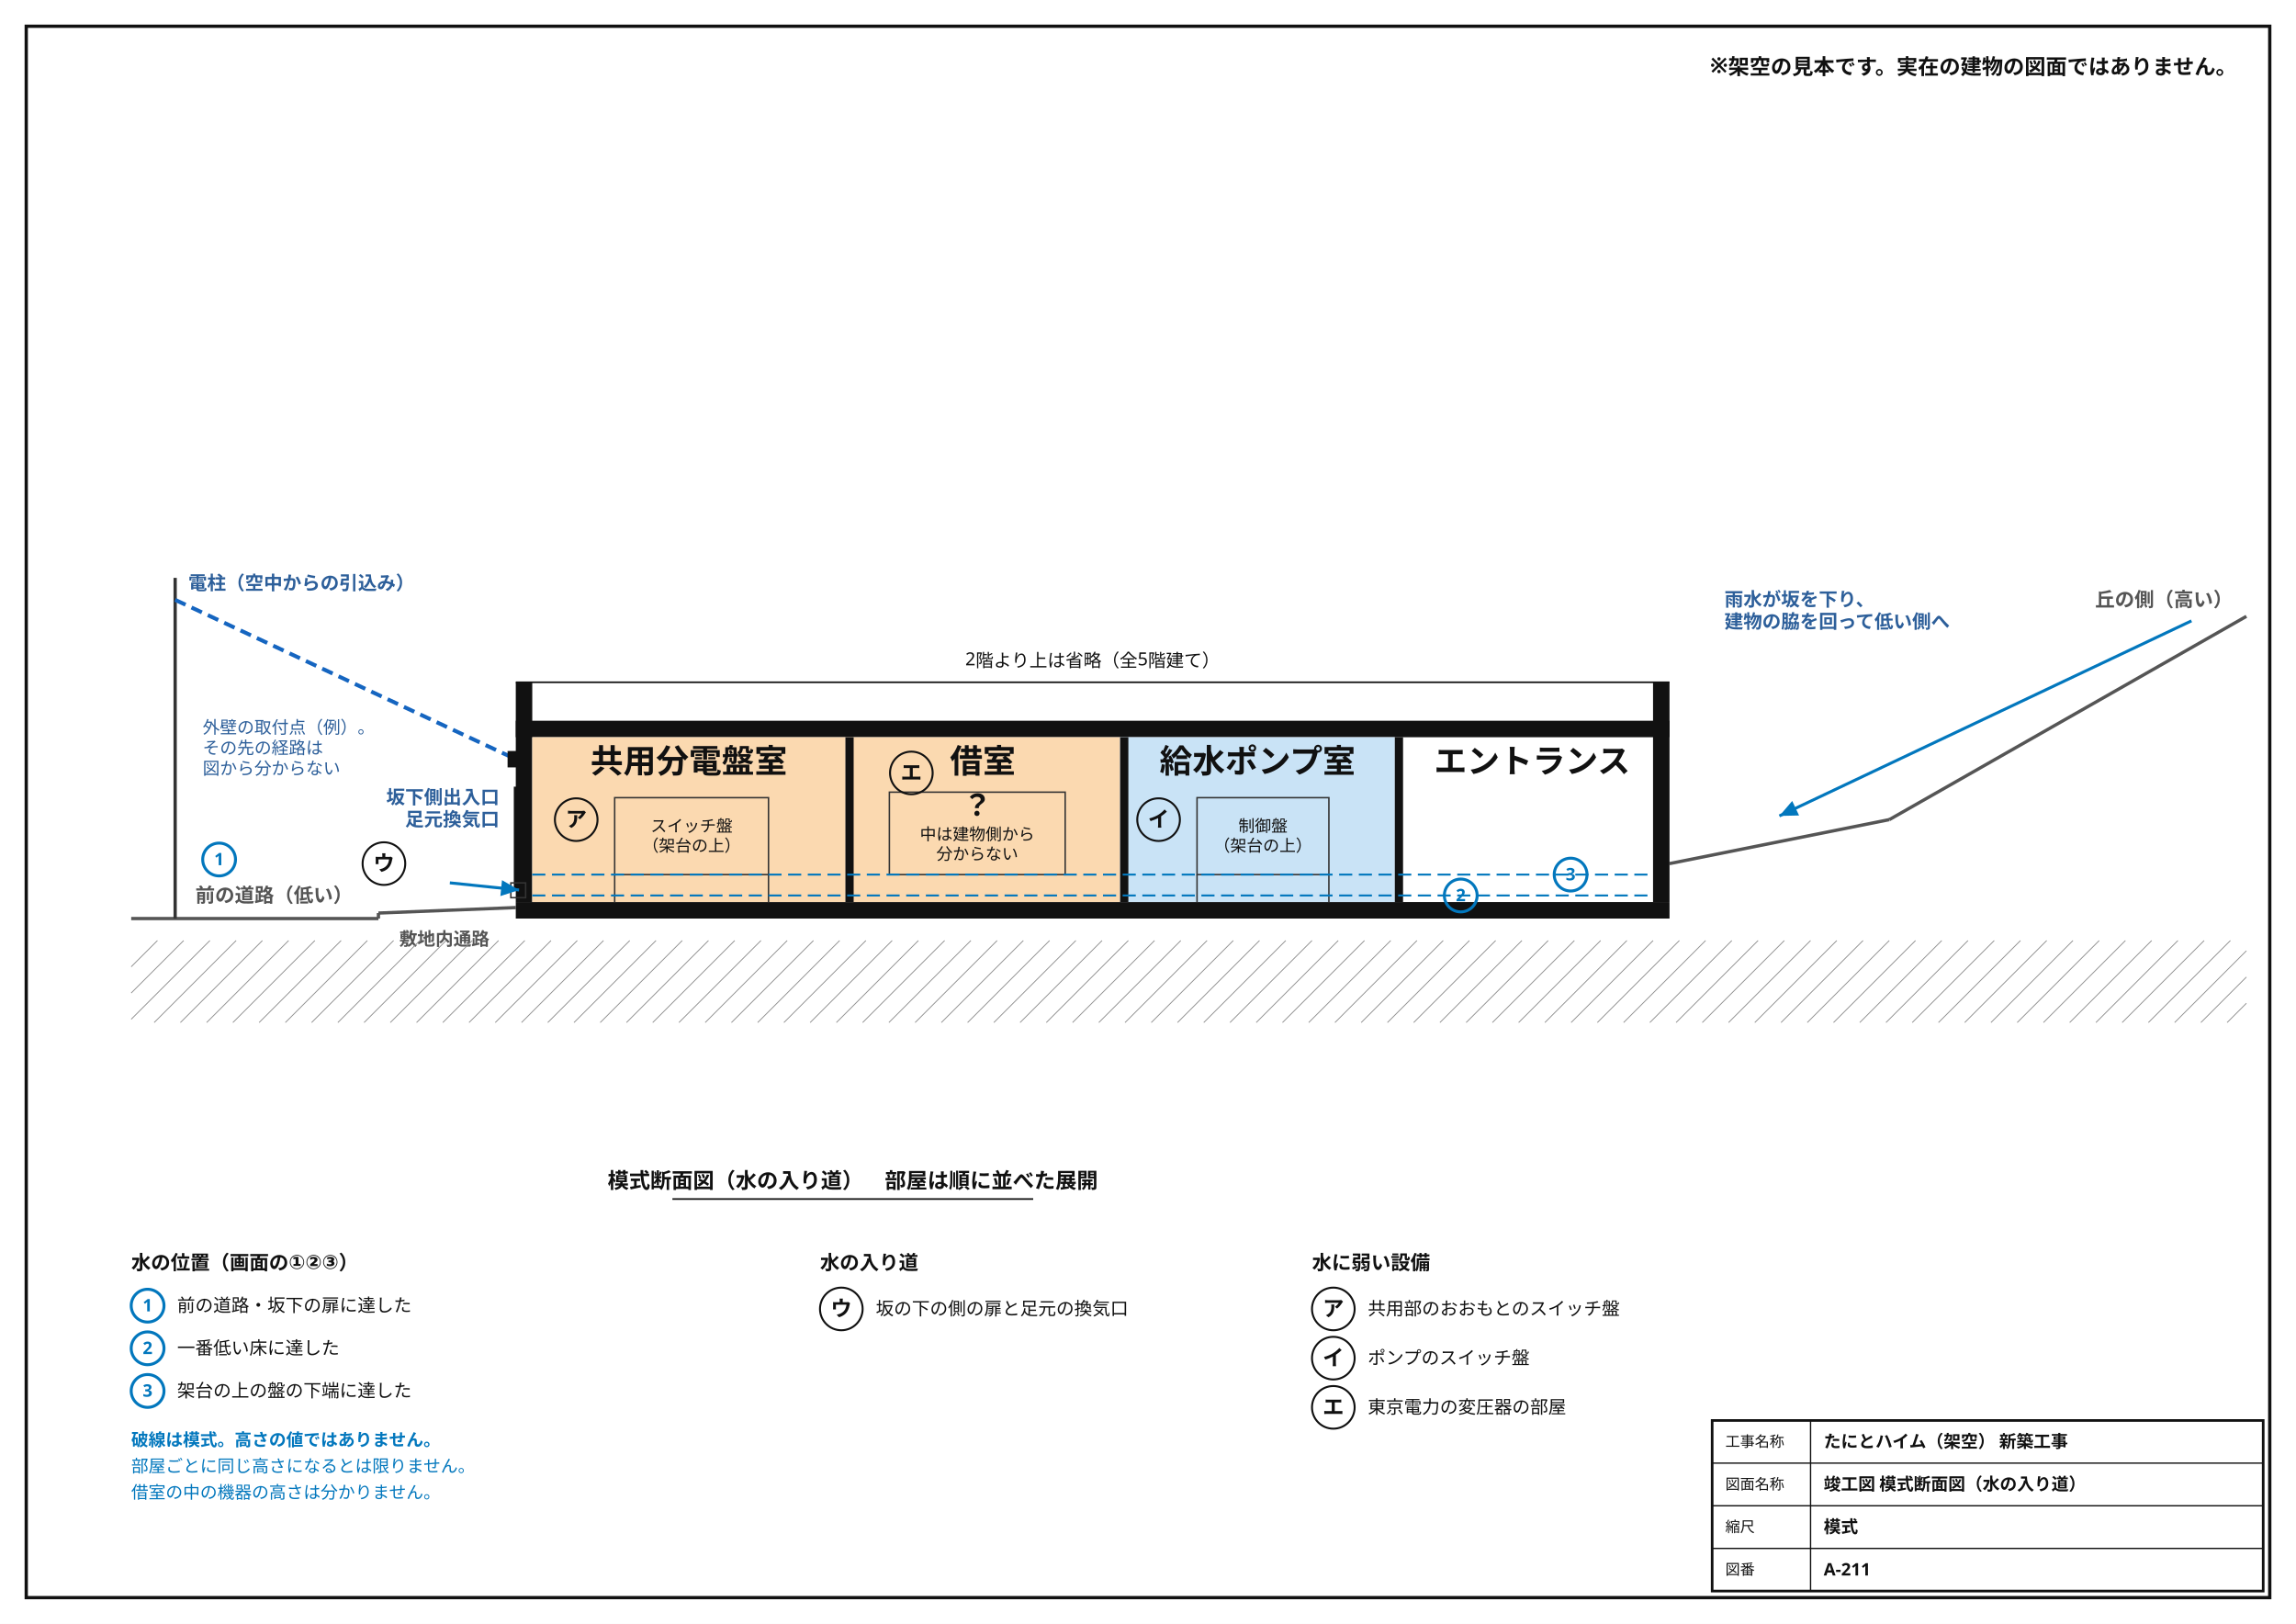
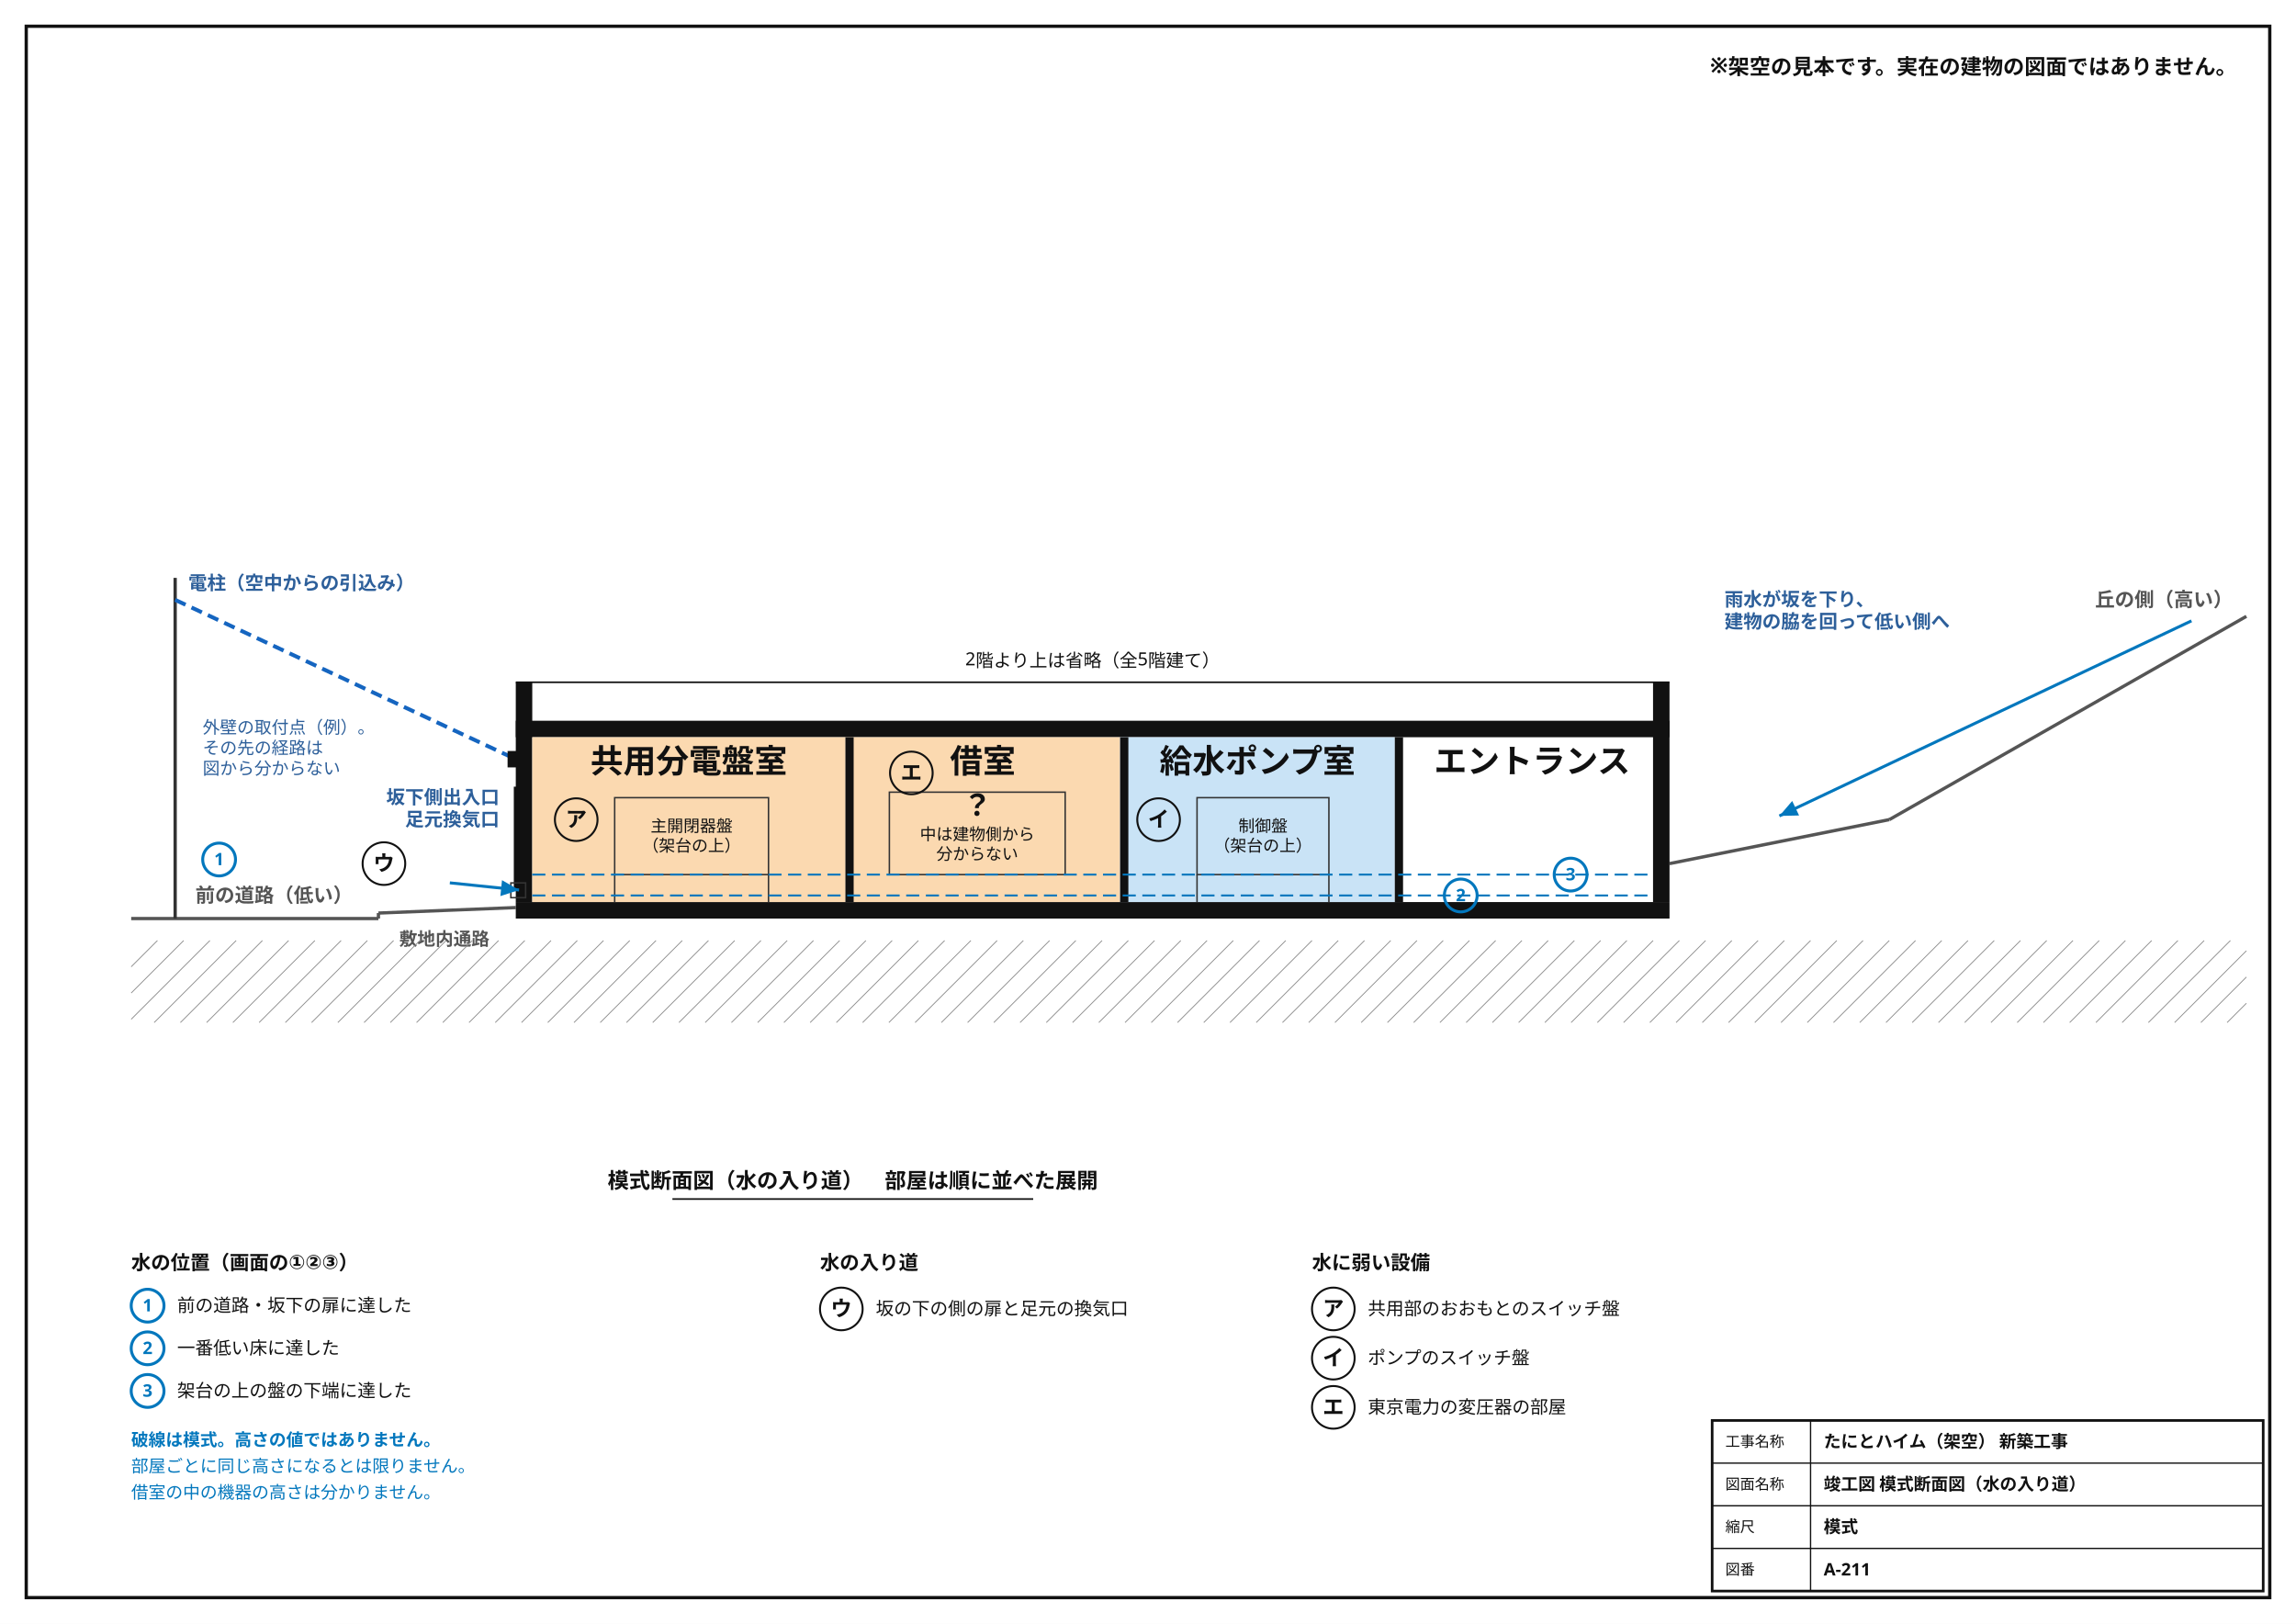
<svg xmlns="http://www.w3.org/2000/svg" viewBox="0 0 1400 990" width="1400" height="990">
  <rect width="1400" height="990" fill="#ffffff" />
  <polygon points="16.00,16.00 1384.00,16.00 1384.00,974.00 16.00,974.00" stroke="#111111" stroke-width="2" fill="none" />
  <text x="1364.00" y="44.33" font-size="13" text-anchor="end" fill="#111111" font-family="Hiragino Sans, Yu Gothic, Noto Sans JP, sans-serif" font-weight="600">※架空の見本です。実在の建物の図面ではありません。</text>
  <polygon points="1044.00,866.00 1380.00,866.00 1380.00,970.00 1044.00,970.00" stroke="#111111" stroke-width="1.6" fill="none" />
  <text x="1052.00" y="882.00" font-size="9" text-anchor="start" fill="#111111" font-family="Hiragino Sans, Yu Gothic, Noto Sans JP, sans-serif">工事名称</text>
  <text x="1112.00" y="882.50" font-size="10.5" text-anchor="start" fill="#111111" font-family="Hiragino Sans, Yu Gothic, Noto Sans JP, sans-serif" font-weight="600">たにとハイム（架空） 新築工事</text>
  <line x1="1044.00" y1="892.00" x2="1380.00" y2="892.00" stroke="#111111" stroke-width="0.8" fill="none" />
  <text x="1052.00" y="908.00" font-size="9" text-anchor="start" fill="#111111" font-family="Hiragino Sans, Yu Gothic, Noto Sans JP, sans-serif">図面名称</text>
  <text x="1112.00" y="908.50" font-size="10.5" text-anchor="start" fill="#111111" font-family="Hiragino Sans, Yu Gothic, Noto Sans JP, sans-serif" font-weight="600">竣工図 模式断面図（水の入り道）</text>
  <line x1="1044.00" y1="918.00" x2="1380.00" y2="918.00" stroke="#111111" stroke-width="0.8" fill="none" />
  <text x="1052.00" y="934.00" font-size="9" text-anchor="start" fill="#111111" font-family="Hiragino Sans, Yu Gothic, Noto Sans JP, sans-serif">縮尺</text>
  <text x="1112.00" y="934.50" font-size="10.5" text-anchor="start" fill="#111111" font-family="Hiragino Sans, Yu Gothic, Noto Sans JP, sans-serif" font-weight="600">模式</text>
  <line x1="1044.00" y1="944.00" x2="1380.00" y2="944.00" stroke="#111111" stroke-width="0.8" fill="none" />
  <text x="1052.00" y="960.00" font-size="9" text-anchor="start" fill="#111111" font-family="Hiragino Sans, Yu Gothic, Noto Sans JP, sans-serif">図番</text>
  <text x="1112.00" y="960.50" font-size="10.5" text-anchor="start" fill="#111111" font-family="Hiragino Sans, Yu Gothic, Noto Sans JP, sans-serif" font-weight="600">A-211</text>
  <line x1="1104.00" y1="866.00" x2="1104.00" y2="970.00" stroke="#111111" stroke-width="0.8" fill="none" />
  <line x1="80.00" y1="560.00" x2="230.75" y2="560.00" stroke="#555555" stroke-width="2" fill="none" />
  <line x1="230.75" y1="560.00" x2="230.75" y2="556.65" stroke="#555555" stroke-width="2" fill="none" />
  <line x1="230.75" y1="556.65" x2="314.50" y2="553.30" stroke="#555555" stroke-width="2" fill="none" />
  <line x1="1018.00" y1="526.50" x2="1152.00" y2="499.70" stroke="#555555" stroke-width="2" fill="none" />
  <line x1="1152.00" y1="499.70" x2="1369.75" y2="375.75" stroke="#555555" stroke-width="2" fill="none" />
  <text x="167.10" y="550.00" font-size="12" text-anchor="middle" fill="#555555" font-family="Hiragino Sans, Yu Gothic, Noto Sans JP, sans-serif" font-weight="600">前の道路（低い）</text>
  <text x="270.95" y="576.32" font-size="11" text-anchor="middle" fill="#555555" font-family="Hiragino Sans, Yu Gothic, Noto Sans JP, sans-serif" font-weight="600">敷地内通路</text>
  <text x="1319.50" y="369.75" font-size="12" text-anchor="middle" fill="#555555" font-family="Hiragino Sans, Yu Gothic, Noto Sans JP, sans-serif" font-weight="600">丘の側（高い）</text>
  <line x1="96.00" y1="573.40" x2="80.00" y2="589.40" stroke="#8a8a8a" stroke-width="0.5" fill="none" />
  <line x1="112.00" y1="573.40" x2="80.00" y2="605.40" stroke="#8a8a8a" stroke-width="0.5" fill="none" />
  <line x1="128.00" y1="573.40" x2="80.00" y2="621.40" stroke="#8a8a8a" stroke-width="0.5" fill="none" />
  <line x1="144.00" y1="573.40" x2="94.00" y2="623.40" stroke="#8a8a8a" stroke-width="0.5" fill="none" />
  <line x1="160.00" y1="573.40" x2="110.00" y2="623.40" stroke="#8a8a8a" stroke-width="0.5" fill="none" />
  <line x1="176.00" y1="573.40" x2="126.00" y2="623.40" stroke="#8a8a8a" stroke-width="0.5" fill="none" />
  <line x1="192.00" y1="573.40" x2="142.00" y2="623.40" stroke="#8a8a8a" stroke-width="0.5" fill="none" />
  <line x1="208.00" y1="573.40" x2="158.00" y2="623.40" stroke="#8a8a8a" stroke-width="0.5" fill="none" />
  <line x1="224.00" y1="573.40" x2="174.00" y2="623.40" stroke="#8a8a8a" stroke-width="0.5" fill="none" />
  <line x1="240.00" y1="573.40" x2="190.00" y2="623.40" stroke="#8a8a8a" stroke-width="0.5" fill="none" />
  <line x1="256.00" y1="573.40" x2="206.00" y2="623.40" stroke="#8a8a8a" stroke-width="0.5" fill="none" />
  <line x1="272.00" y1="573.40" x2="222.00" y2="623.40" stroke="#8a8a8a" stroke-width="0.5" fill="none" />
  <line x1="288.00" y1="573.40" x2="238.00" y2="623.40" stroke="#8a8a8a" stroke-width="0.5" fill="none" />
  <line x1="304.00" y1="573.40" x2="254.00" y2="623.40" stroke="#8a8a8a" stroke-width="0.5" fill="none" />
  <line x1="320.00" y1="573.40" x2="270.00" y2="623.40" stroke="#8a8a8a" stroke-width="0.5" fill="none" />
  <line x1="336.00" y1="573.40" x2="286.00" y2="623.40" stroke="#8a8a8a" stroke-width="0.5" fill="none" />
  <line x1="352.00" y1="573.40" x2="302.00" y2="623.40" stroke="#8a8a8a" stroke-width="0.5" fill="none" />
  <line x1="368.00" y1="573.40" x2="318.00" y2="623.40" stroke="#8a8a8a" stroke-width="0.5" fill="none" />
  <line x1="384.00" y1="573.40" x2="334.00" y2="623.40" stroke="#8a8a8a" stroke-width="0.5" fill="none" />
  <line x1="400.00" y1="573.40" x2="350.00" y2="623.40" stroke="#8a8a8a" stroke-width="0.5" fill="none" />
  <line x1="416.00" y1="573.40" x2="366.00" y2="623.40" stroke="#8a8a8a" stroke-width="0.5" fill="none" />
  <line x1="432.00" y1="573.40" x2="382.00" y2="623.40" stroke="#8a8a8a" stroke-width="0.5" fill="none" />
  <line x1="448.00" y1="573.40" x2="398.00" y2="623.40" stroke="#8a8a8a" stroke-width="0.5" fill="none" />
  <line x1="464.00" y1="573.40" x2="414.00" y2="623.40" stroke="#8a8a8a" stroke-width="0.5" fill="none" />
  <line x1="480.00" y1="573.40" x2="430.00" y2="623.40" stroke="#8a8a8a" stroke-width="0.5" fill="none" />
  <line x1="496.00" y1="573.40" x2="446.00" y2="623.40" stroke="#8a8a8a" stroke-width="0.5" fill="none" />
  <line x1="512.00" y1="573.40" x2="462.00" y2="623.40" stroke="#8a8a8a" stroke-width="0.5" fill="none" />
  <line x1="528.00" y1="573.40" x2="478.00" y2="623.40" stroke="#8a8a8a" stroke-width="0.5" fill="none" />
  <line x1="544.00" y1="573.40" x2="494.00" y2="623.40" stroke="#8a8a8a" stroke-width="0.5" fill="none" />
  <line x1="560.00" y1="573.40" x2="510.00" y2="623.40" stroke="#8a8a8a" stroke-width="0.5" fill="none" />
  <line x1="576.00" y1="573.40" x2="526.00" y2="623.40" stroke="#8a8a8a" stroke-width="0.5" fill="none" />
  <line x1="592.00" y1="573.40" x2="542.00" y2="623.40" stroke="#8a8a8a" stroke-width="0.5" fill="none" />
  <line x1="608.00" y1="573.40" x2="558.00" y2="623.40" stroke="#8a8a8a" stroke-width="0.5" fill="none" />
  <line x1="624.00" y1="573.40" x2="574.00" y2="623.40" stroke="#8a8a8a" stroke-width="0.5" fill="none" />
  <line x1="640.00" y1="573.40" x2="590.00" y2="623.40" stroke="#8a8a8a" stroke-width="0.5" fill="none" />
  <line x1="656.00" y1="573.40" x2="606.00" y2="623.40" stroke="#8a8a8a" stroke-width="0.5" fill="none" />
  <line x1="672.00" y1="573.40" x2="622.00" y2="623.40" stroke="#8a8a8a" stroke-width="0.5" fill="none" />
  <line x1="688.00" y1="573.40" x2="638.00" y2="623.40" stroke="#8a8a8a" stroke-width="0.5" fill="none" />
  <line x1="704.00" y1="573.40" x2="654.00" y2="623.40" stroke="#8a8a8a" stroke-width="0.5" fill="none" />
  <line x1="720.00" y1="573.40" x2="670.00" y2="623.40" stroke="#8a8a8a" stroke-width="0.5" fill="none" />
  <line x1="736.00" y1="573.40" x2="686.00" y2="623.40" stroke="#8a8a8a" stroke-width="0.5" fill="none" />
  <line x1="752.00" y1="573.40" x2="702.00" y2="623.40" stroke="#8a8a8a" stroke-width="0.5" fill="none" />
  <line x1="768.00" y1="573.40" x2="718.00" y2="623.40" stroke="#8a8a8a" stroke-width="0.5" fill="none" />
  <line x1="784.00" y1="573.40" x2="734.00" y2="623.40" stroke="#8a8a8a" stroke-width="0.5" fill="none" />
  <line x1="800.00" y1="573.40" x2="750.00" y2="623.40" stroke="#8a8a8a" stroke-width="0.5" fill="none" />
  <line x1="816.00" y1="573.40" x2="766.00" y2="623.40" stroke="#8a8a8a" stroke-width="0.5" fill="none" />
  <line x1="832.00" y1="573.40" x2="782.00" y2="623.40" stroke="#8a8a8a" stroke-width="0.5" fill="none" />
  <line x1="848.00" y1="573.40" x2="798.00" y2="623.40" stroke="#8a8a8a" stroke-width="0.5" fill="none" />
  <line x1="864.00" y1="573.40" x2="814.00" y2="623.40" stroke="#8a8a8a" stroke-width="0.5" fill="none" />
  <line x1="880.00" y1="573.40" x2="830.00" y2="623.40" stroke="#8a8a8a" stroke-width="0.5" fill="none" />
  <line x1="896.00" y1="573.40" x2="846.00" y2="623.40" stroke="#8a8a8a" stroke-width="0.5" fill="none" />
  <line x1="912.00" y1="573.40" x2="862.00" y2="623.40" stroke="#8a8a8a" stroke-width="0.5" fill="none" />
  <line x1="928.00" y1="573.40" x2="878.00" y2="623.40" stroke="#8a8a8a" stroke-width="0.5" fill="none" />
  <line x1="944.00" y1="573.40" x2="894.00" y2="623.40" stroke="#8a8a8a" stroke-width="0.5" fill="none" />
  <line x1="960.00" y1="573.40" x2="910.00" y2="623.40" stroke="#8a8a8a" stroke-width="0.5" fill="none" />
  <line x1="976.00" y1="573.40" x2="926.00" y2="623.40" stroke="#8a8a8a" stroke-width="0.5" fill="none" />
  <line x1="992.00" y1="573.40" x2="942.00" y2="623.40" stroke="#8a8a8a" stroke-width="0.5" fill="none" />
  <line x1="1008.00" y1="573.40" x2="958.00" y2="623.40" stroke="#8a8a8a" stroke-width="0.5" fill="none" />
  <line x1="1024.00" y1="573.40" x2="974.00" y2="623.40" stroke="#8a8a8a" stroke-width="0.5" fill="none" />
  <line x1="1040.00" y1="573.40" x2="990.00" y2="623.40" stroke="#8a8a8a" stroke-width="0.5" fill="none" />
  <line x1="1056.00" y1="573.40" x2="1006.00" y2="623.40" stroke="#8a8a8a" stroke-width="0.5" fill="none" />
  <line x1="1072.00" y1="573.40" x2="1022.00" y2="623.40" stroke="#8a8a8a" stroke-width="0.5" fill="none" />
  <line x1="1088.00" y1="573.40" x2="1038.00" y2="623.40" stroke="#8a8a8a" stroke-width="0.5" fill="none" />
  <line x1="1104.00" y1="573.40" x2="1054.00" y2="623.40" stroke="#8a8a8a" stroke-width="0.5" fill="none" />
  <line x1="1120.00" y1="573.40" x2="1070.00" y2="623.40" stroke="#8a8a8a" stroke-width="0.5" fill="none" />
  <line x1="1136.00" y1="573.40" x2="1086.00" y2="623.40" stroke="#8a8a8a" stroke-width="0.5" fill="none" />
  <line x1="1152.00" y1="573.40" x2="1102.00" y2="623.40" stroke="#8a8a8a" stroke-width="0.5" fill="none" />
  <line x1="1168.00" y1="573.40" x2="1118.00" y2="623.40" stroke="#8a8a8a" stroke-width="0.5" fill="none" />
  <line x1="1184.00" y1="573.40" x2="1134.00" y2="623.40" stroke="#8a8a8a" stroke-width="0.5" fill="none" />
  <line x1="1200.00" y1="573.40" x2="1150.00" y2="623.40" stroke="#8a8a8a" stroke-width="0.5" fill="none" />
  <line x1="1216.00" y1="573.40" x2="1166.00" y2="623.40" stroke="#8a8a8a" stroke-width="0.5" fill="none" />
  <line x1="1232.00" y1="573.40" x2="1182.00" y2="623.40" stroke="#8a8a8a" stroke-width="0.5" fill="none" />
  <line x1="1248.00" y1="573.40" x2="1198.00" y2="623.40" stroke="#8a8a8a" stroke-width="0.5" fill="none" />
  <line x1="1264.00" y1="573.40" x2="1214.00" y2="623.40" stroke="#8a8a8a" stroke-width="0.5" fill="none" />
  <line x1="1280.00" y1="573.40" x2="1230.00" y2="623.40" stroke="#8a8a8a" stroke-width="0.5" fill="none" />
  <line x1="1296.00" y1="573.40" x2="1246.00" y2="623.40" stroke="#8a8a8a" stroke-width="0.5" fill="none" />
  <line x1="1312.00" y1="573.40" x2="1262.00" y2="623.40" stroke="#8a8a8a" stroke-width="0.5" fill="none" />
  <line x1="1328.00" y1="573.40" x2="1278.00" y2="623.40" stroke="#8a8a8a" stroke-width="0.5" fill="none" />
  <line x1="1344.00" y1="573.40" x2="1294.00" y2="623.40" stroke="#8a8a8a" stroke-width="0.5" fill="none" />
  <line x1="1360.00" y1="573.40" x2="1310.00" y2="623.40" stroke="#8a8a8a" stroke-width="0.5" fill="none" />
  <line x1="1369.75" y1="579.65" x2="1326.00" y2="623.40" stroke="#8a8a8a" stroke-width="0.5" fill="none" />
  <line x1="1369.75" y1="595.65" x2="1342.00" y2="623.40" stroke="#8a8a8a" stroke-width="0.5" fill="none" />
  <line x1="1369.75" y1="611.65" x2="1358.00" y2="623.40" stroke="#8a8a8a" stroke-width="0.5" fill="none" />
  <polygon points="314.50,549.95 1018.00,549.95 1018.00,560.00 314.50,560.00" fill="#111111" stroke="none" />
  <polygon points="314.50,439.40 1018.00,439.40 1018.00,449.45 314.50,449.45" fill="#111111" stroke="none" />
  <polygon points="314.50,415.95 324.55,415.95 324.55,549.95 314.50,549.95" fill="#111111" stroke="none" />
  <polygon points="1007.95,415.95 1018.00,415.95 1018.00,549.95 1007.95,549.95" fill="#111111" stroke="none" />
  <line x1="314.50" y1="415.95" x2="1018.00" y2="415.95" stroke="#111111" stroke-width="1" fill="none" />
  <text x="666.25" y="405.62" font-size="11" text-anchor="middle" fill="#111111" font-family="Hiragino Sans, Yu Gothic, Noto Sans JP, sans-serif">2階より上は省略（全5階建て）</text>
  <polygon points="324.55,449.45 515.50,449.45 515.50,549.95 324.55,549.95" fill="#fbd9b0" stroke="none" />
  <polygon points="515.50,449.45 683.00,449.45 683.00,549.95 515.50,549.95" fill="#fbd9b0" stroke="none" />
  <polygon points="683.00,449.45 850.50,449.45 850.50,549.95 683.00,549.95" fill="#c9e3f6" stroke="none" />
  <text x="420.02" y="471.12" font-size="20" text-anchor="middle" fill="#111111" font-family="Hiragino Sans, Yu Gothic, Noto Sans JP, sans-serif" font-weight="600">共用分電盤室</text>
  <polygon points="515.50,449.45 520.52,449.45 520.52,549.95 515.50,549.95" fill="#111111" stroke="none" />
  <text x="599.25" y="471.12" font-size="20" text-anchor="middle" fill="#111111" font-family="Hiragino Sans, Yu Gothic, Noto Sans JP, sans-serif" font-weight="600">借室</text>
  <polygon points="683.00,449.45 688.02,449.45 688.02,549.95 683.00,549.95" fill="#111111" stroke="none" />
  <text x="766.75" y="471.12" font-size="20" text-anchor="middle" fill="#111111" font-family="Hiragino Sans, Yu Gothic, Noto Sans JP, sans-serif" font-weight="600">給水ポンプ室</text>
  <polygon points="850.50,449.45 855.52,449.45 855.52,549.95 850.50,549.95" fill="#111111" stroke="none" />
  <text x="934.25" y="471.12" font-size="20" text-anchor="middle" fill="#111111" font-family="Hiragino Sans, Yu Gothic, Noto Sans JP, sans-serif" font-weight="600">エントランス</text>
  <line x1="374.80" y1="549.95" x2="374.80" y2="533.20" stroke="#333333" stroke-width="0.9" fill="none" />
  <line x1="468.60" y1="549.95" x2="468.60" y2="533.20" stroke="#333333" stroke-width="0.9" fill="none" />
  <polygon points="374.80,486.30 468.60,486.30 468.60,533.20 374.80,533.20" stroke="#333333" stroke-width="0.9" fill="none" />
-   <text x="421.70" y="507.08" font-size="10" text-anchor="middle" fill="#111111" font-family="Hiragino Sans, Yu Gothic, Noto Sans JP, sans-serif">スイッチ盤</text>
+   <text x="421.70" y="507.08" font-size="10" text-anchor="middle" fill="#111111" font-family="Hiragino Sans, Yu Gothic, Noto Sans JP, sans-serif">主開閉器盤</text>
  <text x="421.70" y="519.08" font-size="10" text-anchor="middle" fill="#111111" font-family="Hiragino Sans, Yu Gothic, Noto Sans JP, sans-serif">（架台の上）</text>
  <line x1="729.90" y1="549.95" x2="729.90" y2="533.20" stroke="#333333" stroke-width="0.9" fill="none" />
  <line x1="810.30" y1="549.95" x2="810.30" y2="533.20" stroke="#333333" stroke-width="0.9" fill="none" />
  <polygon points="729.90,486.30 810.30,486.30 810.30,533.20 729.90,533.20" stroke="#333333" stroke-width="0.9" fill="none" />
  <text x="770.10" y="507.08" font-size="10" text-anchor="middle" fill="#111111" font-family="Hiragino Sans, Yu Gothic, Noto Sans JP, sans-serif">制御盤</text>
  <text x="770.10" y="519.08" font-size="10" text-anchor="middle" fill="#111111" font-family="Hiragino Sans, Yu Gothic, Noto Sans JP, sans-serif">（架台の上）</text>
  <polygon points="542.30,482.95 649.50,482.95 649.50,533.20 542.30,533.20" stroke="#333333" stroke-width="0.9" fill="none" />
  <text x="595.90" y="497.32" font-size="18" text-anchor="middle" fill="#111111" font-family="Hiragino Sans, Yu Gothic, Noto Sans JP, sans-serif" font-weight="600">？</text>
  <text x="595.90" y="512.11" font-size="10" text-anchor="middle" fill="#111111" font-family="Hiragino Sans, Yu Gothic, Noto Sans JP, sans-serif">中は建物側から</text>
  <text x="595.90" y="524.11" font-size="10" text-anchor="middle" fill="#111111" font-family="Hiragino Sans, Yu Gothic, Noto Sans JP, sans-serif">分からない</text>
  <line x1="314.50" y1="479.60" x2="314.50" y2="543.25" stroke="#111111" stroke-width="2.4" fill="none" />
  <polygon points="311.50,538.27 320.50,538.27 320.50,547.27 311.50,547.27" stroke="#333333" stroke-width="0.9" fill="none" />
  <text x="304.50" y="490.08" font-size="11.5" text-anchor="end" fill="#2d5f9a" font-family="Hiragino Sans, Yu Gothic, Noto Sans JP, sans-serif" font-weight="600">坂下側出入口</text>
  <text x="304.50" y="503.58" font-size="11.5" text-anchor="end" fill="#2d5f9a" font-family="Hiragino Sans, Yu Gothic, Noto Sans JP, sans-serif" font-weight="600">足元換気口</text>
  <line x1="106.80" y1="560.00" x2="106.80" y2="352.30" stroke="#333333" stroke-width="2" fill="none" />
  <line x1="106.80" y1="365.70" x2="314.50" y2="462.85" stroke="#1565c0" stroke-width="2.4" stroke-dasharray="7 4" fill="none" />
  <polygon points="309.50,457.85 319.50,457.85 319.50,467.85 309.50,467.85" fill="#111111" stroke="none" />
  <text x="114.80" y="359.48" font-size="11.5" text-anchor="start" fill="#2d5f9a" font-family="Hiragino Sans, Yu Gothic, Noto Sans JP, sans-serif" font-weight="600">電柱（空中からの引込み）</text>
  <text x="123.55" y="447.15" font-size="10.5" text-anchor="start" fill="#2d5f9a" font-family="Hiragino Sans, Yu Gothic, Noto Sans JP, sans-serif">外壁の取付点（例）。</text>
  <text x="123.55" y="459.65" font-size="10.5" text-anchor="start" fill="#2d5f9a" font-family="Hiragino Sans, Yu Gothic, Noto Sans JP, sans-serif">その先の経路は</text>
  <text x="123.55" y="472.15" font-size="10.5" text-anchor="start" fill="#2d5f9a" font-family="Hiragino Sans, Yu Gothic, Noto Sans JP, sans-serif">図から分からない</text>
  <line x1="1336.25" y1="378.50" x2="1085.00" y2="497.43" stroke="#0277bd" stroke-width="1.8" fill="none" />
  <polygon points="1085.00,497.43 1092.81,488.31 1097.00,497.16" fill="#0277bd" stroke="none" />
  <line x1="274.30" y1="538.23" x2="316.50" y2="542.58" stroke="#0277bd" stroke-width="1.8" fill="none" />
  <polygon points="316.50,542.58 305.10,546.32 306.10,536.59" fill="#0277bd" stroke="none" />
  <text x="1051.50" y="369.48" font-size="11.5" text-anchor="start" fill="#2d5f9a" font-family="Hiragino Sans, Yu Gothic, Noto Sans JP, sans-serif" font-weight="600">雨水が坂を下り、</text>
  <text x="1051.50" y="382.98" font-size="11.5" text-anchor="start" fill="#2d5f9a" font-family="Hiragino Sans, Yu Gothic, Noto Sans JP, sans-serif" font-weight="600">建物の脇を回って低い側へ</text>
  <circle cx="234.10" cy="526.50" r="13.00" stroke="#111111" stroke-width="1.2" fill="none" />
  <text x="234.10" y="530.83" font-size="13" text-anchor="middle" fill="#111111" font-family="Hiragino Sans, Yu Gothic, Noto Sans JP, sans-serif" font-weight="600">ウ</text>
  <circle cx="351.35" cy="499.70" r="13.00" stroke="#111111" stroke-width="1.2" fill="none" />
  <text x="351.35" y="504.03" font-size="13" text-anchor="middle" fill="#111111" font-family="Hiragino Sans, Yu Gothic, Noto Sans JP, sans-serif" font-weight="600">ア</text>
  <circle cx="706.45" cy="499.70" r="13.00" stroke="#111111" stroke-width="1.2" fill="none" />
  <text x="706.45" y="504.03" font-size="13" text-anchor="middle" fill="#111111" font-family="Hiragino Sans, Yu Gothic, Noto Sans JP, sans-serif" font-weight="600">イ</text>
  <circle cx="555.70" cy="471.23" r="13.00" stroke="#111111" stroke-width="1.2" fill="none" />
  <text x="555.70" y="475.56" font-size="13" text-anchor="middle" fill="#111111" font-family="Hiragino Sans, Yu Gothic, Noto Sans JP, sans-serif" font-weight="600">エ</text>
  <line x1="324.55" y1="545.93" x2="1007.95" y2="545.93" stroke="#0277bd" stroke-width="1.2" stroke-dasharray="8 4" fill="none" />
  <circle cx="890.70" cy="545.93" r="10.00" stroke="#0277bd" stroke-width="1.8" fill="none" />
  <text x="890.70" y="549.43" font-size="10.5" text-anchor="middle" fill="#0277bd" font-family="Hiragino Sans, Yu Gothic, Noto Sans JP, sans-serif" font-weight="600">2</text>
  <line x1="324.55" y1="533.20" x2="1007.95" y2="533.20" stroke="#0277bd" stroke-width="1.2" stroke-dasharray="8 4" fill="none" />
  <circle cx="957.70" cy="533.20" r="10.00" stroke="#0277bd" stroke-width="1.8" fill="none" />
  <text x="957.70" y="536.70" font-size="10.5" text-anchor="middle" fill="#0277bd" font-family="Hiragino Sans, Yu Gothic, Noto Sans JP, sans-serif" font-weight="600">3</text>
  <circle cx="133.60" cy="524.00" r="10.00" stroke="#0277bd" stroke-width="1.8" fill="none" />
  <text x="133.60" y="527.50" font-size="10.5" text-anchor="middle" fill="#0277bd" font-family="Hiragino Sans, Yu Gothic, Noto Sans JP, sans-serif" font-weight="600">1</text>
  <text x="520.00" y="724.33" font-size="13" text-anchor="middle" fill="#111111" font-family="Hiragino Sans, Yu Gothic, Noto Sans JP, sans-serif" font-weight="600">模式断面図（水の入り道）　部屋は順に並べた展開</text>
  <line x1="410.00" y1="731.00" x2="630.00" y2="731.00" stroke="#111111" stroke-width="1" fill="none" />
  <text x="80.00" y="774.00" font-size="12" text-anchor="start" fill="#111111" font-family="Hiragino Sans, Yu Gothic, Noto Sans JP, sans-serif" font-weight="600">水の位置（画面の①②③）</text>
  <circle cx="90.00" cy="796.00" r="10.00" stroke="#0277bd" stroke-width="1.8" fill="none" />
  <text x="90.00" y="799.50" font-size="10.5" text-anchor="middle" fill="#0277bd" font-family="Hiragino Sans, Yu Gothic, Noto Sans JP, sans-serif" font-weight="600">1</text>
  <text x="108.00" y="799.67" font-size="11" text-anchor="start" fill="#111111" font-family="Hiragino Sans, Yu Gothic, Noto Sans JP, sans-serif">前の道路・坂下の扉に達した</text>
  <circle cx="90.00" cy="822.00" r="10.00" stroke="#0277bd" stroke-width="1.8" fill="none" />
  <text x="90.00" y="825.50" font-size="10.5" text-anchor="middle" fill="#0277bd" font-family="Hiragino Sans, Yu Gothic, Noto Sans JP, sans-serif" font-weight="600">2</text>
  <text x="108.00" y="825.67" font-size="11" text-anchor="start" fill="#111111" font-family="Hiragino Sans, Yu Gothic, Noto Sans JP, sans-serif">一番低い床に達した</text>
  <circle cx="90.00" cy="848.00" r="10.00" stroke="#0277bd" stroke-width="1.8" fill="none" />
  <text x="90.00" y="851.50" font-size="10.5" text-anchor="middle" fill="#0277bd" font-family="Hiragino Sans, Yu Gothic, Noto Sans JP, sans-serif" font-weight="600">3</text>
  <text x="108.00" y="851.67" font-size="11" text-anchor="start" fill="#111111" font-family="Hiragino Sans, Yu Gothic, Noto Sans JP, sans-serif">架台の上の盤の下端に達した</text>
  <text x="80.00" y="881.50" font-size="10.5" text-anchor="start" fill="#0277bd" font-family="Hiragino Sans, Yu Gothic, Noto Sans JP, sans-serif" font-weight="600">破線は模式。高さの値ではありません。</text>
  <text x="80.00" y="897.50" font-size="10.5" text-anchor="start" fill="#0277bd" font-family="Hiragino Sans, Yu Gothic, Noto Sans JP, sans-serif">部屋ごとに同じ高さになるとは限りません。</text>
  <text x="80.00" y="913.50" font-size="10.5" text-anchor="start" fill="#0277bd" font-family="Hiragino Sans, Yu Gothic, Noto Sans JP, sans-serif">借室の中の機器の高さは分かりません。</text>
  <text x="500.00" y="774.00" font-size="12" text-anchor="start" fill="#111111" font-family="Hiragino Sans, Yu Gothic, Noto Sans JP, sans-serif" font-weight="600">水の入り道</text>
  <circle cx="513.00" cy="798.00" r="13.00" stroke="#111111" stroke-width="1.2" fill="none" />
  <text x="513.00" y="802.33" font-size="13" text-anchor="middle" fill="#111111" font-family="Hiragino Sans, Yu Gothic, Noto Sans JP, sans-serif" font-weight="600">ウ</text>
  <text x="534.00" y="801.67" font-size="11" text-anchor="start" fill="#111111" font-family="Hiragino Sans, Yu Gothic, Noto Sans JP, sans-serif">坂の下の側の扉と足元の換気口</text>
  <text x="800.00" y="774.00" font-size="12" text-anchor="start" fill="#111111" font-family="Hiragino Sans, Yu Gothic, Noto Sans JP, sans-serif" font-weight="600">水に弱い設備</text>
  <circle cx="813.00" cy="798.00" r="13.00" stroke="#111111" stroke-width="1.2" fill="none" />
  <text x="813.00" y="802.33" font-size="13" text-anchor="middle" fill="#111111" font-family="Hiragino Sans, Yu Gothic, Noto Sans JP, sans-serif" font-weight="600">ア</text>
  <text x="834.00" y="801.67" font-size="11" text-anchor="start" fill="#111111" font-family="Hiragino Sans, Yu Gothic, Noto Sans JP, sans-serif">共用部のおおもとのスイッチ盤</text>
  <circle cx="813.00" cy="828.00" r="13.00" stroke="#111111" stroke-width="1.2" fill="none" />
  <text x="813.00" y="832.33" font-size="13" text-anchor="middle" fill="#111111" font-family="Hiragino Sans, Yu Gothic, Noto Sans JP, sans-serif" font-weight="600">イ</text>
  <text x="834.00" y="831.67" font-size="11" text-anchor="start" fill="#111111" font-family="Hiragino Sans, Yu Gothic, Noto Sans JP, sans-serif">ポンプのスイッチ盤</text>
  <circle cx="813.00" cy="858.00" r="13.00" stroke="#111111" stroke-width="1.2" fill="none" />
  <text x="813.00" y="862.33" font-size="13" text-anchor="middle" fill="#111111" font-family="Hiragino Sans, Yu Gothic, Noto Sans JP, sans-serif" font-weight="600">エ</text>
  <text x="834.00" y="861.67" font-size="11" text-anchor="start" fill="#111111" font-family="Hiragino Sans, Yu Gothic, Noto Sans JP, sans-serif">東京電力の変圧器の部屋</text>
</svg>
